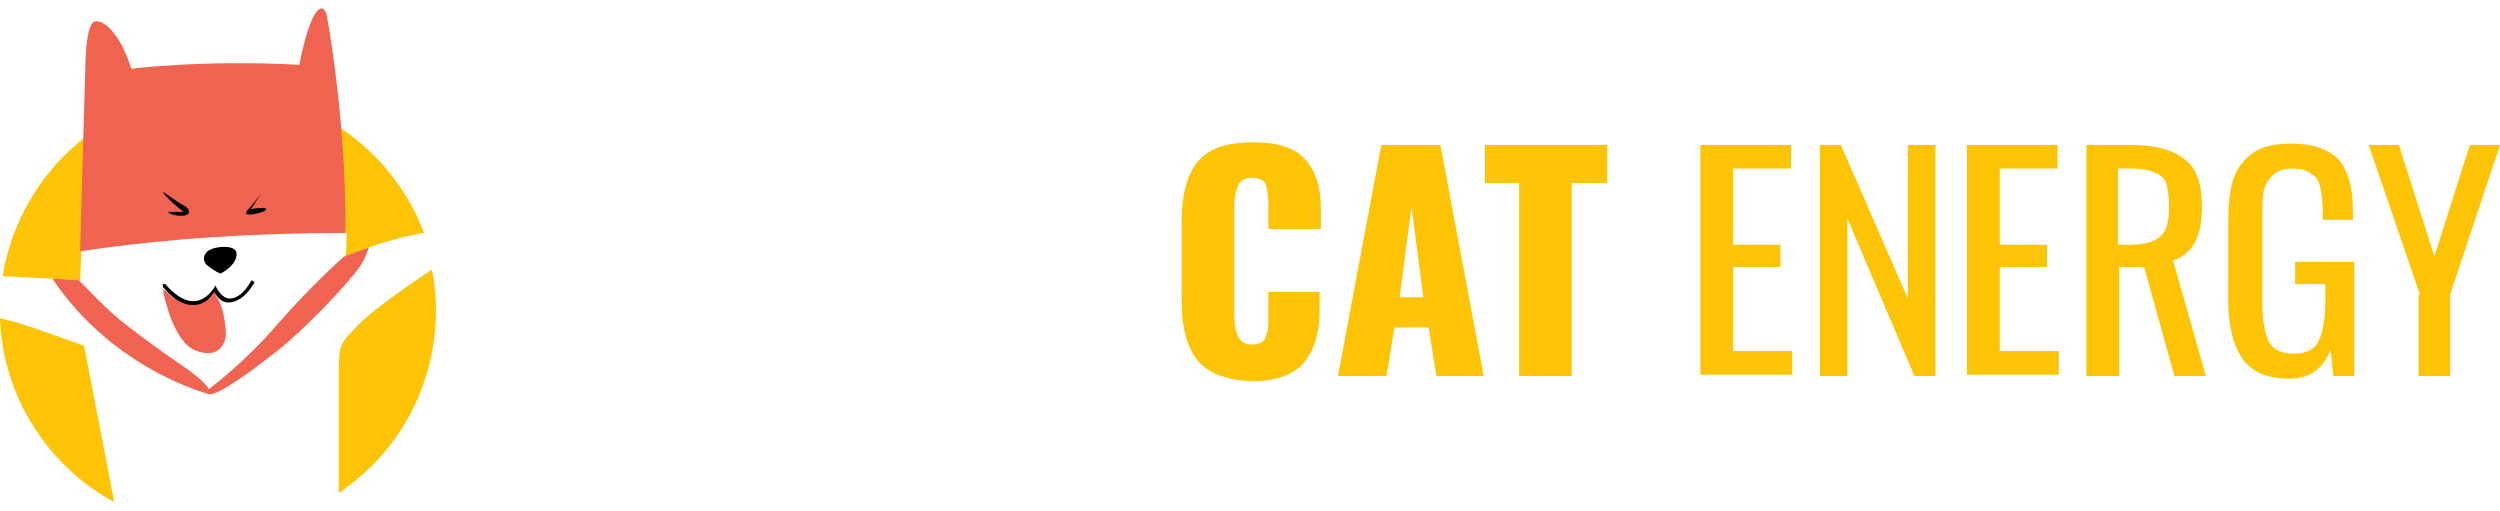
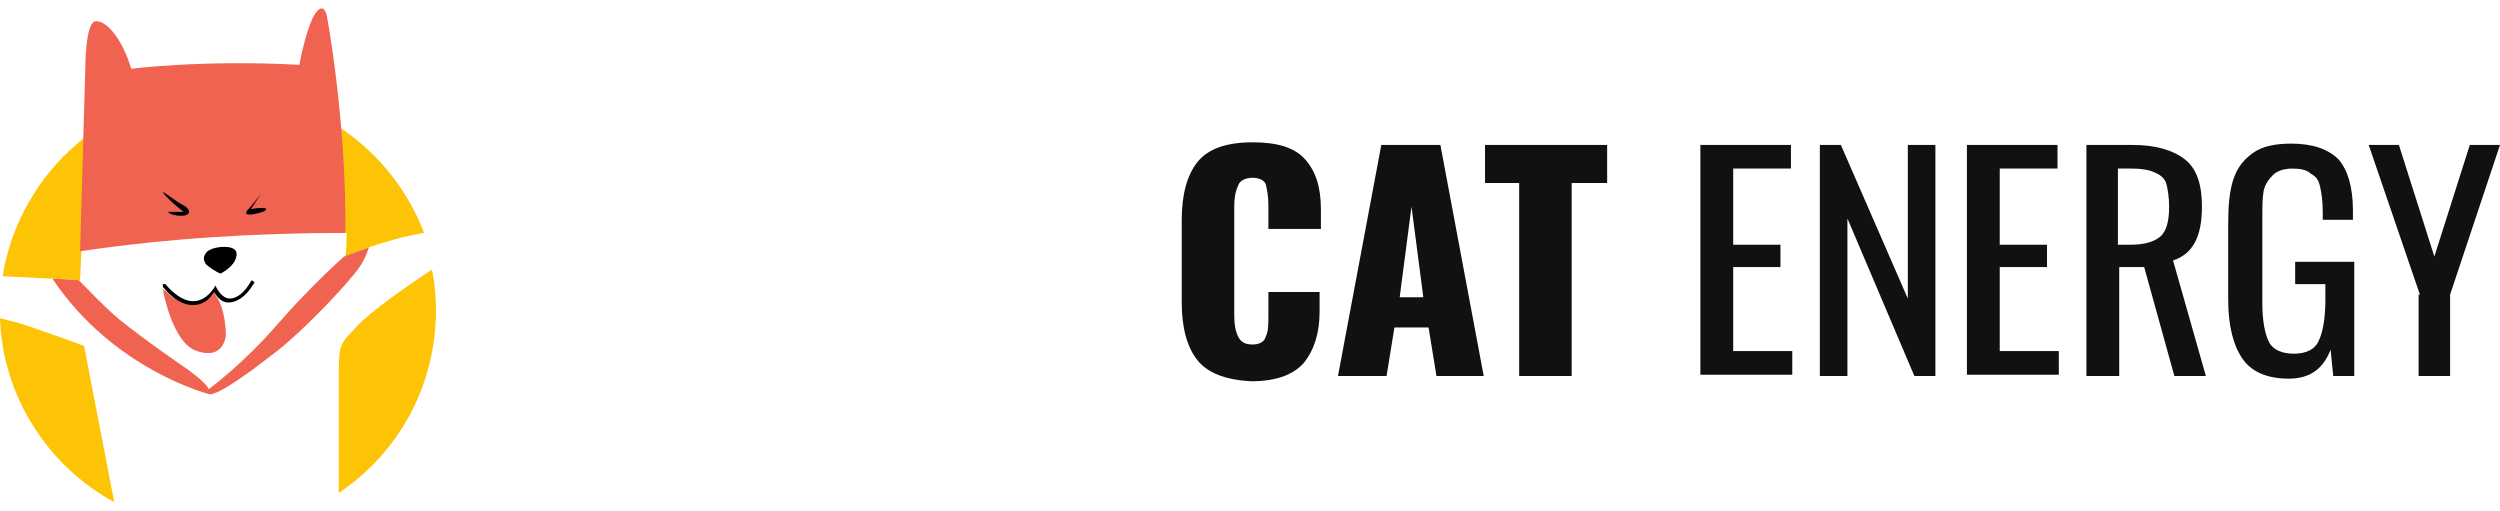
<svg xmlns="http://www.w3.org/2000/svg" width="191" height="39" version="1.1" id="Layer_2" x="0" y="0" viewBox="0 0.002 190.4 37.598">
  <style>.st0{fill:#fdc305}.st1{fill:#f06351}</style>
  <path class="st0" d="M6.1 20.7l.1-2.3c6.7-.9 13.4-1.4 20.2-1.3 0 .6 0 1.2-.1 1.8 0 0 2.9-1.3 6-1.8-2.4-6.3-8.5-10.8-15.6-10.8C8.4 6.3 1.5 12.4.2 20.4c2.2.1 5.9.3 5.9.3zm21.1 3.5c-1.2 1.3-1.4 1.2-1.4 3.5v9.2c4.5-3 7.4-8.1 7.4-13.9 0-1.1-.1-2.1-.3-3.1-1.7 1.1-4.7 3.2-5.7 4.3zM6.4 25.7s-3.8-1.4-5.2-1.8L0 23.6c.2 6 3.7 11.3 8.7 14L6.4 25.7z" />
  <path class="st1" d="M26.3 17.1C26.4 8.6 24.9.6 24.9.6s-.2-1.2-.9-.2c-.7 1.1-1.2 3.9-1.2 3.9-7.4-.4-12.8.3-12.8.3C9.2 2 7.9.8 7.2 1c-.7.3-.7 3.4-.7 3.4l-.4 14.1c6.7-1 13.5-1.4 20.2-1.4z" />
  <path d="M12.4 14c0-.1 1 .7 1.4.9.4.2.6.4.6.6 0 .2-.3.3-.6.3s-.9-.1-1-.3H14c.1.1-1.3-1-1.6-1.5zm7.5.1s-1 1.3-1.1 1.3c0 .1-.2.3.2.3s1.1-.2 1.2-.3c.1-.1.1-.2-.1-.2s-.7 0-1 .1l.8-1.2s.1-.1 0 0zm-3.1 6.1s.8-.4 1.1-1c.3-.7 0-.9-.4-1-.5-.1-1.3 0-1.7.3-.4.4-.3.7-.1 1 .2.2.8.6 1.1.7z" />
  <path class="st1" d="M16.3 21.5s-.2.4-.5.6c-.2.2-.6.4-1 .4-.6 0-1.1-.2-1.5-.4-.2-.1-.4-.3-.5-.4-.2-.2-.4-.3-.4-.3s.7 4.1 2.6 4.7c1.8.6 2.1-.7 2.2-1.1 0-.3 0-2.1-.8-3.2.1-.4 0-.2-.1-.3z" />
  <path d="M14.7 22.6c-1.3 0-2.3-1.4-2.3-1.4V21h.2s1 1.3 2.1 1.3c.6 0 1.1-.3 1.6-1l.1-.2.1.2s.4.8 1 .8c.5 0 1.1-.4 1.6-1.3 0-.1.1-.1.2 0 .1 0 .1.1 0 .2-.6 1-1.3 1.4-1.9 1.4-.6 0-.9-.5-1.1-.8-.4.7-1 1-1.6 1z" />
  <path class="st1" d="M26.2 18.9s-2.5 2.2-5.1 5.2-5.2 4.9-5.2 4.9c-.2-.5-1.6-1.5-1.6-1.5s-3.1-2.1-5.2-3.8c-1.2-1-2.3-2.2-3.1-3-.3 0-1.1-.1-2-.1 4.7 7 12 8.8 12 8.8.9-.1 3.3-1.9 5.1-3.3 1.8-1.4 4.8-4.5 5.9-5.9.6-.7.9-1.4 1.1-2-1.1.4-1.9.7-1.9.7z" />
-   <path class="st0" d="M1.2 16.6c-.8-1-1.2-2.5-1.2-4.4V5.9C0 4 .4 2.5 1.2 1.5 2 .5 3.4 0 5.4 0c1.9 0 3.2.4 4 1.3.8.9 1.2 2.1 1.2 3.8v1.5h-4V4.8c0-.7-.1-1.2-.2-1.6-.1-.3-.5-.5-1-.5s-1 .2-1.1.6c-.2.4-.3.9-.3 1.6v8.3c0 .7.1 1.2.3 1.6.2.4.5.6 1.1.6.5 0 .9-.2 1-.6.2-.4.2-.9.2-1.6v-1.8h3.9v1.5c0 1.6-.4 2.9-1.2 3.9-.8.9-2.1 1.4-4 1.4-1.9-.1-3.3-.6-4.1-1.6zM15.2.2h4.5L23 17.8h-3.6l-.6-3.7h-2.6l-.6 3.7h-3.7L15.2.2zm3.2 11.6l-.9-6.9-.9 6.9h1.8zm7.4-8.7h-2.7V.2h9.3v2.9h-2.7v14.7h-4V3.1zM39.5.2h6.9V2H42v5.8h3.6v1.7H42v6.4h4.5v1.8h-7V.2zm9 0h1.7l5.1 11.7V.2h2.1v17.6h-1.6l-5.1-12v12h-2.1V.2zm11.3 0h6.9V2h-4.4v5.8h3.6v1.7h-3.6v6.4h4.5v1.8h-7V.2zm9 0h3.6c1.8 0 3.1.4 4 1.1s1.3 1.9 1.3 3.6c0 2.3-.7 3.6-2.2 4.1l2.5 8.8h-2.4l-2.3-8.3h-1.9v8.3h-2.5V.2zm3.4 7.6c1.1 0 1.8-.2 2.3-.6.5-.4.7-1.2.7-2.3 0-.7-.1-1.3-.2-1.7s-.4-.7-.9-.9c-.4-.2-1-.3-1.7-.3h-1.1v5.8h.9zm8.6 8.7c-.7-1-1.1-2.5-1.1-4.5V6.2c0-1.4.1-2.5.4-3.4.3-.9.8-1.5 1.5-2s1.7-.7 2.9-.7c1.6 0 2.8.4 3.6 1.2.7.8 1.1 2.1 1.1 3.9v.7h-2.3v-.6c0-.8-.1-1.5-.2-1.9-.1-.5-.3-.8-.7-1-.3-.3-.8-.4-1.4-.4-.7 0-1.2.2-1.5.5-.3.3-.6.7-.7 1.2-.1.5-.1 1.2-.1 2.1v6.5c0 1.3.2 2.3.5 2.9.3.6 1 .9 1.9.9.9 0 1.6-.3 1.9-1 .3-.6.5-1.7.5-3.1v-1.2h-2.3V9.1h4.5v8.7h-1.6l-.2-2c-.6 1.5-1.6 2.2-3.2 2.2s-2.8-.5-3.5-1.5zm13.5-4.9L90.4.2h2.3l2.7 8.5L98.1.2h2.3l-3.8 11.4v6.2h-2.4v-6.2z" fill="#111" transform="translate(90 10.2)" />
+   <path d="M1.2 16.6c-.8-1-1.2-2.5-1.2-4.4V5.9C0 4 .4 2.5 1.2 1.5 2 .5 3.4 0 5.4 0c1.9 0 3.2.4 4 1.3.8.9 1.2 2.1 1.2 3.8v1.5h-4V4.8c0-.7-.1-1.2-.2-1.6-.1-.3-.5-.5-1-.5s-1 .2-1.1.6c-.2.4-.3.9-.3 1.6v8.3c0 .7.1 1.2.3 1.6.2.4.5.6 1.1.6.5 0 .9-.2 1-.6.2-.4.2-.9.2-1.6v-1.8h3.9v1.5c0 1.6-.4 2.9-1.2 3.9-.8.9-2.1 1.4-4 1.4-1.9-.1-3.3-.6-4.1-1.6zM15.2.2h4.5L23 17.8h-3.6l-.6-3.7h-2.6l-.6 3.7h-3.7L15.2.2zm3.2 11.6l-.9-6.9-.9 6.9h1.8zm7.4-8.7h-2.7V.2h9.3v2.9h-2.7v14.7h-4V3.1zM39.5.2h6.9V2H42v5.8h3.6v1.7H42v6.4h4.5v1.8h-7V.2zm9 0h1.7l5.1 11.7V.2h2.1v17.6h-1.6l-5.1-12v12h-2.1V.2zm11.3 0h6.9V2h-4.4v5.8h3.6v1.7h-3.6v6.4h4.5v1.8h-7V.2zm9 0h3.6c1.8 0 3.1.4 4 1.1s1.3 1.9 1.3 3.6c0 2.3-.7 3.6-2.2 4.1l2.5 8.8h-2.4l-2.3-8.3h-1.9v8.3h-2.5V.2zm3.4 7.6c1.1 0 1.8-.2 2.3-.6.5-.4.7-1.2.7-2.3 0-.7-.1-1.3-.2-1.7s-.4-.7-.9-.9c-.4-.2-1-.3-1.7-.3h-1.1v5.8h.9zm8.6 8.7c-.7-1-1.1-2.5-1.1-4.5V6.2c0-1.4.1-2.5.4-3.4.3-.9.8-1.5 1.5-2s1.7-.7 2.9-.7c1.6 0 2.8.4 3.6 1.2.7.8 1.1 2.1 1.1 3.9v.7h-2.3v-.6c0-.8-.1-1.5-.2-1.9-.1-.5-.3-.8-.7-1-.3-.3-.8-.4-1.4-.4-.7 0-1.2.2-1.5.5-.3.3-.6.7-.7 1.2-.1.5-.1 1.2-.1 2.1v6.5c0 1.3.2 2.3.5 2.9.3.6 1 .9 1.9.9.9 0 1.6-.3 1.9-1 .3-.6.5-1.7.5-3.1v-1.2h-2.3V9.1h4.5v8.7h-1.6l-.2-2c-.6 1.5-1.6 2.2-3.2 2.2s-2.8-.5-3.5-1.5zm13.5-4.9L90.4.2h2.3l2.7 8.5L98.1.2h2.3l-3.8 11.4v6.2h-2.4v-6.2z" fill="#111" transform="translate(90 10.2)" />
</svg>
